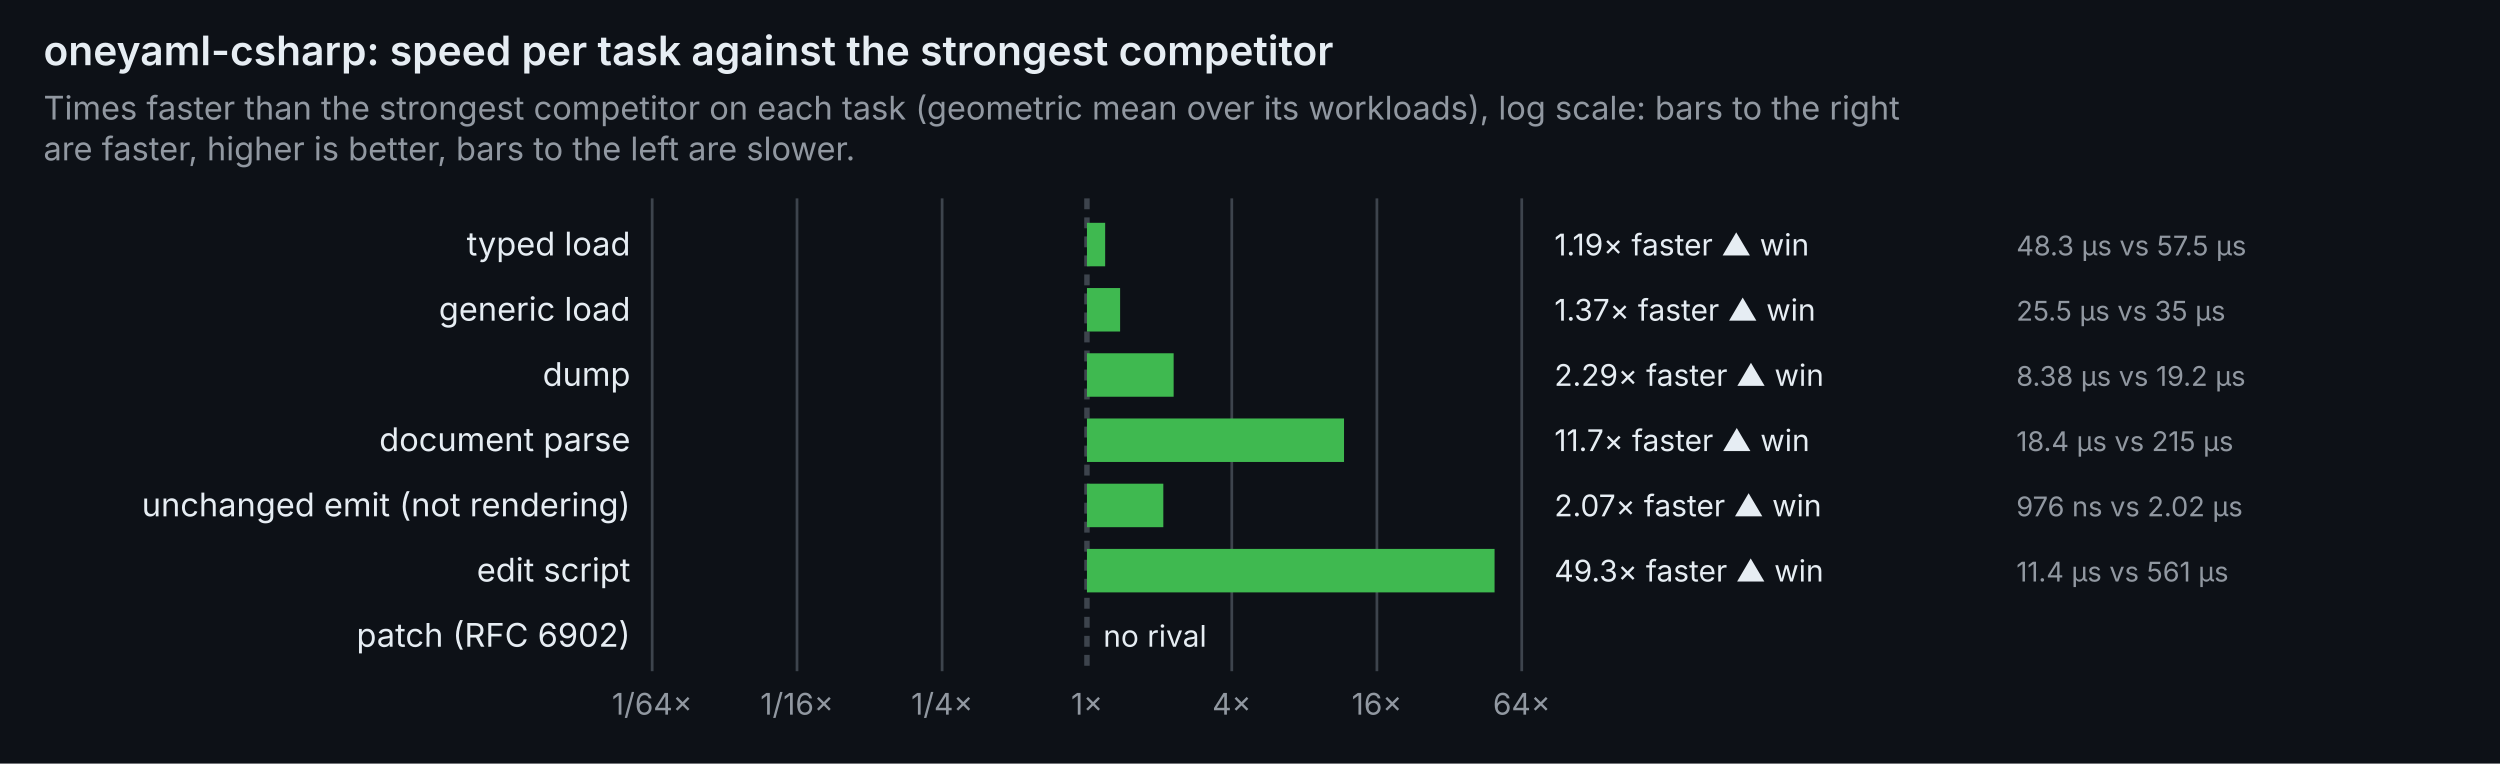
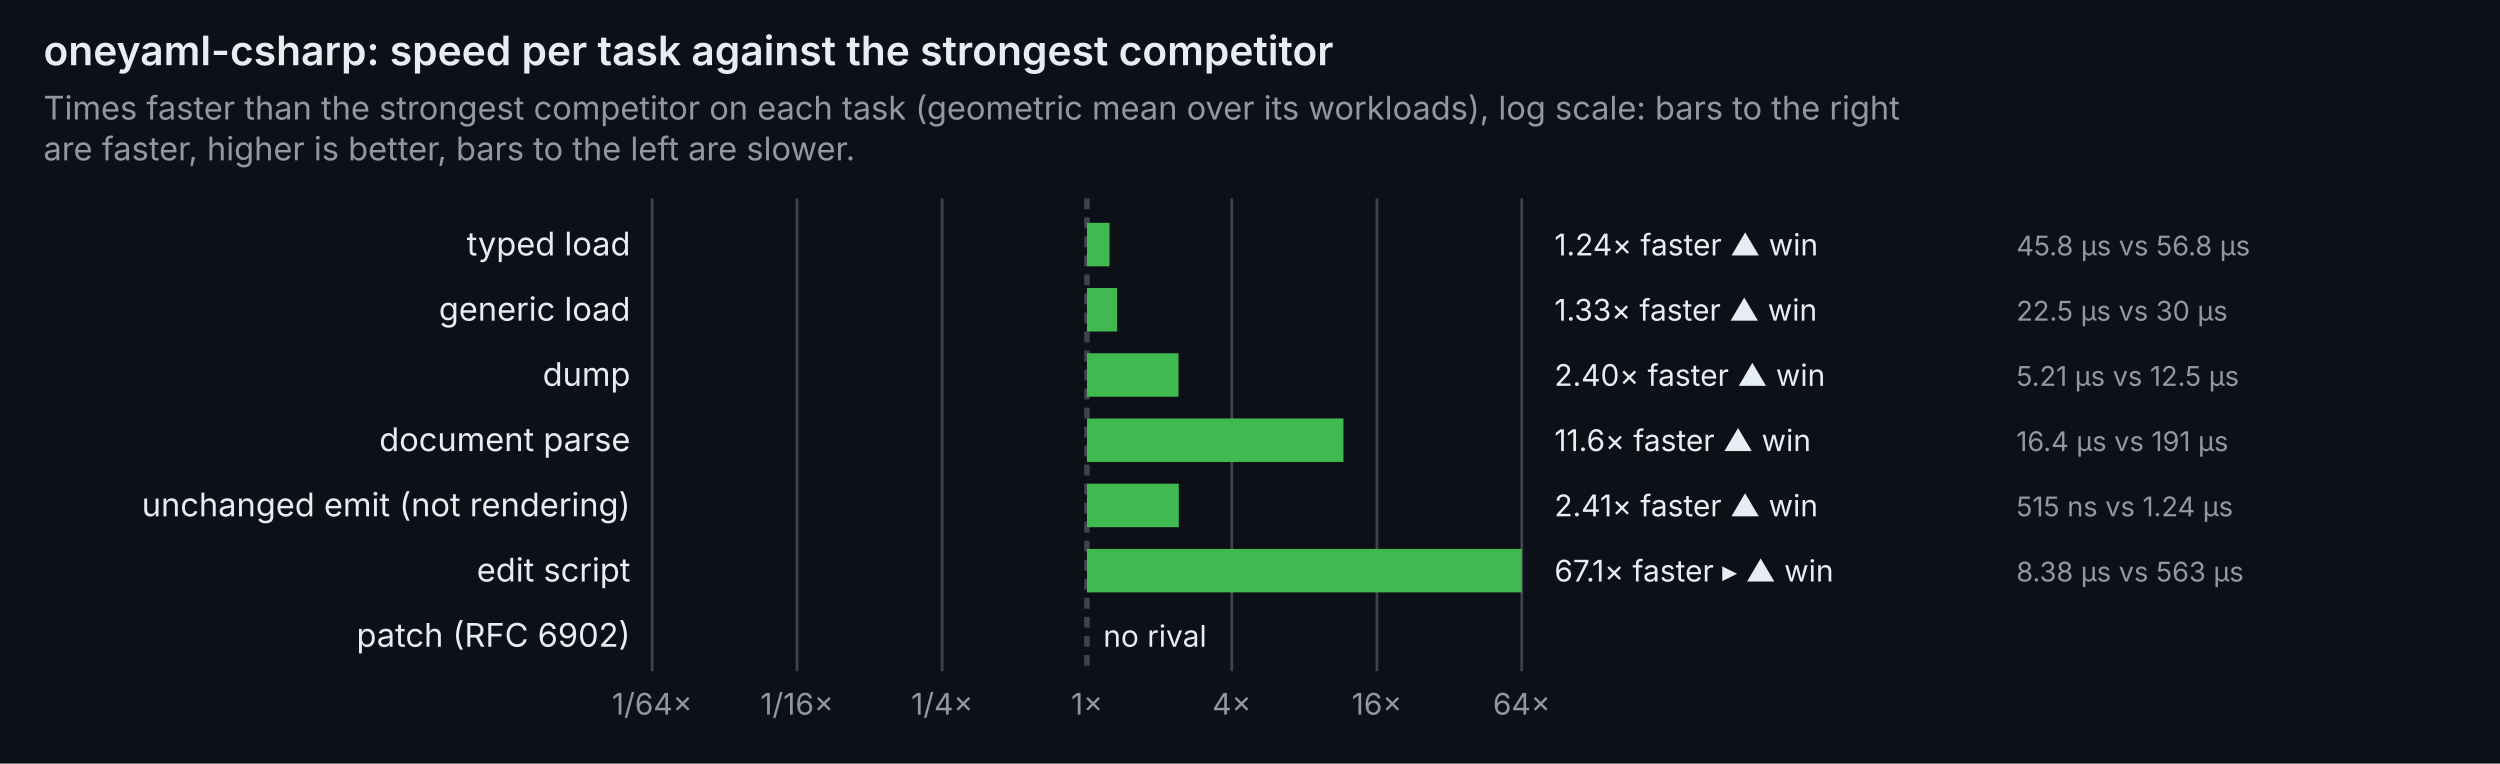
<svg xmlns="http://www.w3.org/2000/svg" width="920" height="281" viewBox="0 0 920 281" role="img" aria-label="Bar chart of the table below: how many times faster oneyaml-csharp is than the strongest competitor on each task, log scale, higher is better. 7 tasks: 6 better, 0 level, 0 mixed, 0 worse, 1 not comparable.">
  <rect width="920" height="281" fill="#0d1117" />
  <g font-family="system-ui, -apple-system, Segoe UI, sans-serif" fill="#e6edf3">
    <text x="16" y="24" font-size="15" font-weight="600">oneyaml-csharp: speed per task against the strongest competitor</text>
    <text x="16" y="44" font-size="12" fill="#9198a1">
      <tspan x="16" dy="0">Times faster than the strongest competitor on each task (geometric mean over its workloads), log scale: bars to the right</tspan>
      <tspan x="16" dy="15">are faster, higher is better, bars to the left are slower.</tspan>
    </text>
    <line x1="240.0" y1="73" x2="240.0" y2="247" stroke="#3d444d" stroke-width="1" />
    <text x="240.0" y="263" font-size="11" text-anchor="middle" fill="#9198a1">1/64×</text>
    <line x1="293.3" y1="73" x2="293.3" y2="247" stroke="#3d444d" stroke-width="1" />
    <text x="293.3" y="263" font-size="11" text-anchor="middle" fill="#9198a1">1/16×</text>
    <line x1="346.7" y1="73" x2="346.7" y2="247" stroke="#3d444d" stroke-width="1" />
    <text x="346.7" y="263" font-size="11" text-anchor="middle" fill="#9198a1">1/4×</text>
    <line x1="400.0" y1="73" x2="400.0" y2="247" stroke="#3d444d" stroke-width="2" stroke-dasharray="4 3" />
    <text x="400.0" y="263" font-size="11" text-anchor="middle" fill="#9198a1">1×</text>
    <line x1="453.3" y1="73" x2="453.3" y2="247" stroke="#3d444d" stroke-width="1" />
    <text x="453.3" y="263" font-size="11" text-anchor="middle" fill="#9198a1">4×</text>
    <line x1="506.7" y1="73" x2="506.7" y2="247" stroke="#3d444d" stroke-width="1" />
    <text x="506.7" y="263" font-size="11" text-anchor="middle" fill="#9198a1">16×</text>
    <line x1="560.0" y1="73" x2="560.0" y2="247" stroke="#3d444d" stroke-width="1" />
    <text x="560.0" y="263" font-size="11" text-anchor="middle" fill="#9198a1">64×</text>
    <text x="232" y="94" font-size="12" text-anchor="end">typed load</text>
-     <rect x="400.0" y="82" width="6.7" height="16" fill="#3fb950" />
-     <text x="572.0" y="94" font-size="11" text-anchor="start">1.19× faster  ▲ win</text>
-     <text x="742" y="94" font-size="10" fill="#9198a1" text-anchor="start">48.3 µs vs 57.5 µs</text>
+     <rect x="400.0" y="82" width="8.3" height="16" fill="#3fb950" />
+     <text x="572.0" y="94" font-size="11" text-anchor="start">1.24× faster  ▲ win</text>
+     <text x="742" y="94" font-size="10" fill="#9198a1" text-anchor="start">45.8 µs vs 56.8 µs</text>
    <text x="232" y="118" font-size="12" text-anchor="end">generic load</text>
-     <rect x="400.0" y="106" width="12.2" height="16" fill="#3fb950" />
-     <text x="572.0" y="118" font-size="11" text-anchor="start">1.37× faster  ▲ win</text>
-     <text x="742" y="118" font-size="10" fill="#9198a1" text-anchor="start">25.5 µs vs 35 µs</text>
+     <rect x="400.0" y="106" width="11.1" height="16" fill="#3fb950" />
+     <text x="572.0" y="118" font-size="11" text-anchor="start">1.33× faster  ▲ win</text>
+     <text x="742" y="118" font-size="10" fill="#9198a1" text-anchor="start">22.5 µs vs 30 µs</text>
    <text x="232" y="142" font-size="12" text-anchor="end">dump</text>
-     <rect x="400.0" y="130" width="31.9" height="16" fill="#3fb950" />
-     <text x="572.0" y="142" font-size="11" text-anchor="start">2.29× faster  ▲ win</text>
-     <text x="742" y="142" font-size="10" fill="#9198a1" text-anchor="start">8.38 µs vs 19.2 µs</text>
+     <rect x="400.0" y="130" width="33.7" height="16" fill="#3fb950" />
+     <text x="572.0" y="142" font-size="11" text-anchor="start">2.40× faster  ▲ win</text>
+     <text x="742" y="142" font-size="10" fill="#9198a1" text-anchor="start">5.21 µs vs 12.5 µs</text>
    <text x="232" y="166" font-size="12" text-anchor="end">document parse</text>
-     <rect x="400.0" y="154" width="94.6" height="16" fill="#3fb950" />
-     <text x="572.0" y="166" font-size="11" text-anchor="start">11.7× faster  ▲ win</text>
-     <text x="742" y="166" font-size="10" fill="#9198a1" text-anchor="start">18.4 µs vs 215 µs</text>
+     <rect x="400.0" y="154" width="94.4" height="16" fill="#3fb950" />
+     <text x="572.0" y="166" font-size="11" text-anchor="start">11.6× faster  ▲ win</text>
+     <text x="742" y="166" font-size="10" fill="#9198a1" text-anchor="start">16.4 µs vs 191 µs</text>
    <text x="232" y="190" font-size="12" text-anchor="end">unchanged emit (not rendering)</text>
-     <rect x="400.0" y="178" width="28.1" height="16" fill="#3fb950" />
-     <text x="572.0" y="190" font-size="11" text-anchor="start">2.07× faster  ▲ win</text>
-     <text x="742" y="190" font-size="10" fill="#9198a1" text-anchor="start">976 ns vs 2.02 µs</text>
+     <rect x="400.0" y="178" width="33.8" height="16" fill="#3fb950" />
+     <text x="572.0" y="190" font-size="11" text-anchor="start">2.41× faster  ▲ win</text>
+     <text x="742" y="190" font-size="10" fill="#9198a1" text-anchor="start">515 ns vs 1.24 µs</text>
    <text x="232" y="214" font-size="12" text-anchor="end">edit script</text>
-     <rect x="400.0" y="202" width="150.0" height="16" fill="#3fb950" />
-     <text x="572.0" y="214" font-size="11" text-anchor="start">49.3× faster  ▲ win</text>
-     <text x="742" y="214" font-size="10" fill="#9198a1" text-anchor="start">11.4 µs vs 561 µs</text>
+     <rect x="400.0" y="202" width="160.0" height="16" fill="#3fb950" />
+     <text x="572.0" y="214" font-size="11" text-anchor="start">67.1× faster ▸  ▲ win</text>
+     <text x="742" y="214" font-size="10" fill="#9198a1" text-anchor="start">8.38 µs vs 563 µs</text>
    <text x="232" y="238" font-size="12" text-anchor="end">patch (RFC 6902)</text>
    <text x="406.0" y="238" font-size="11">no rival</text>
  </g>
</svg>
